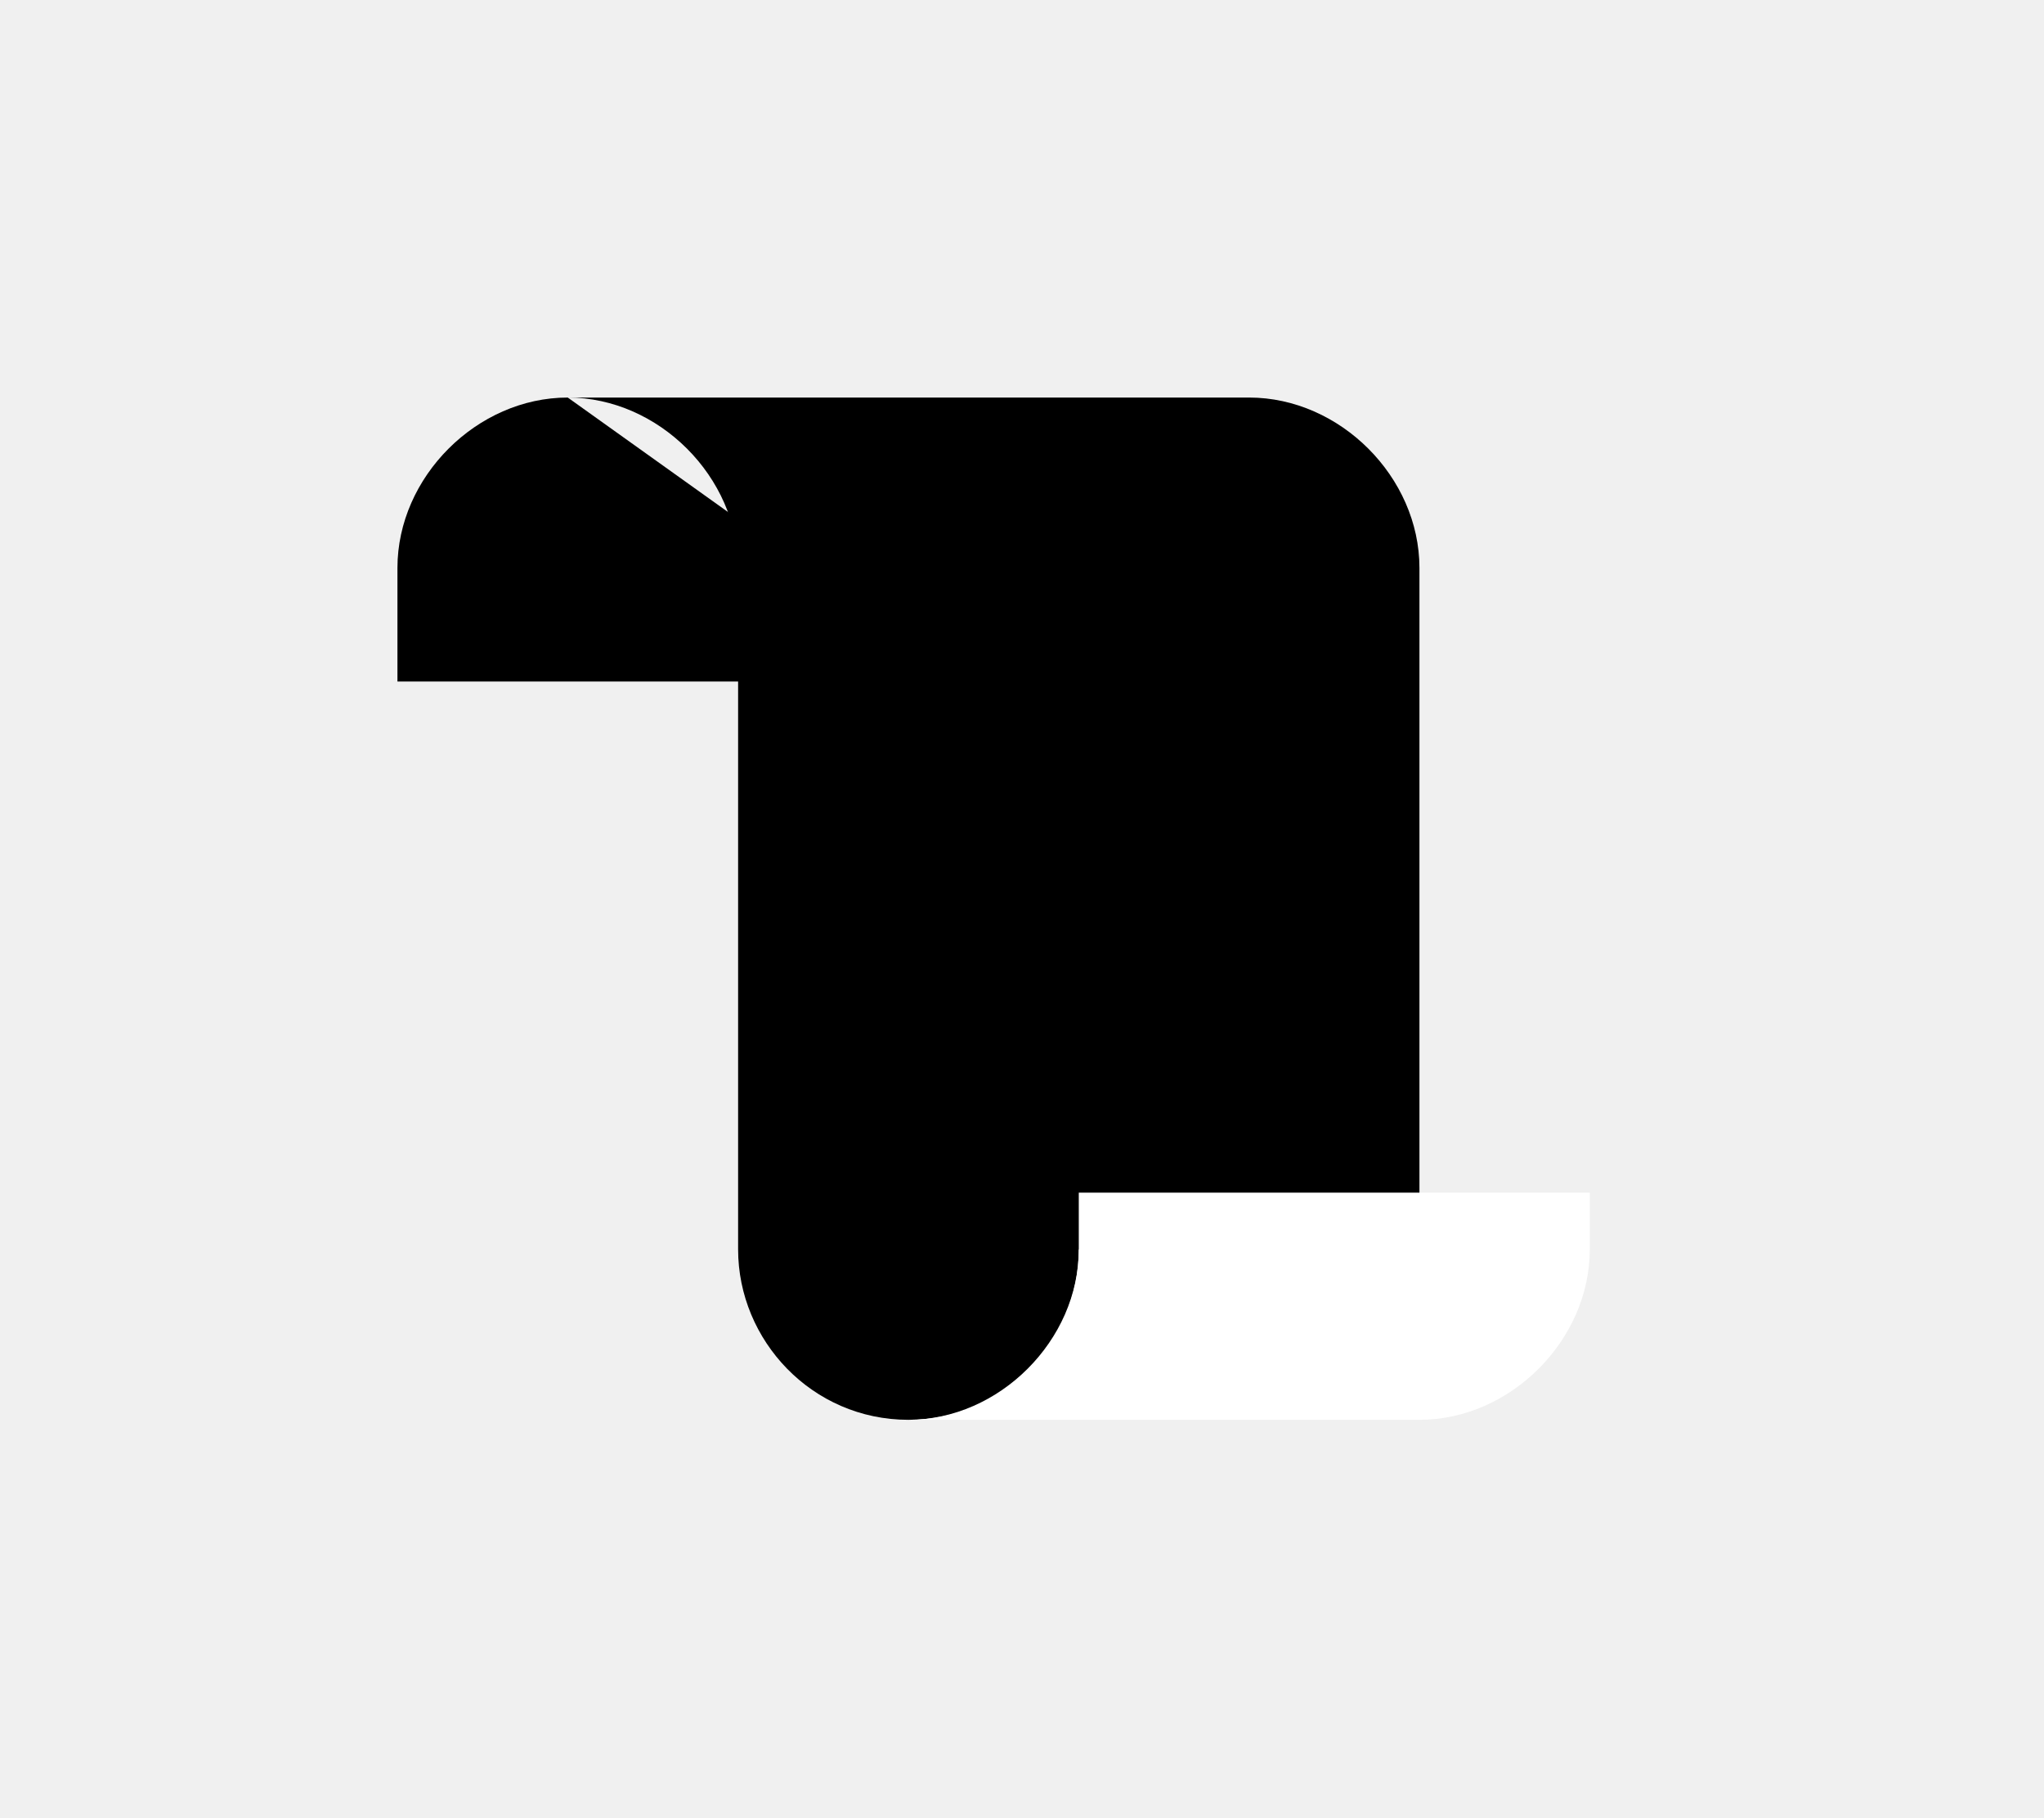
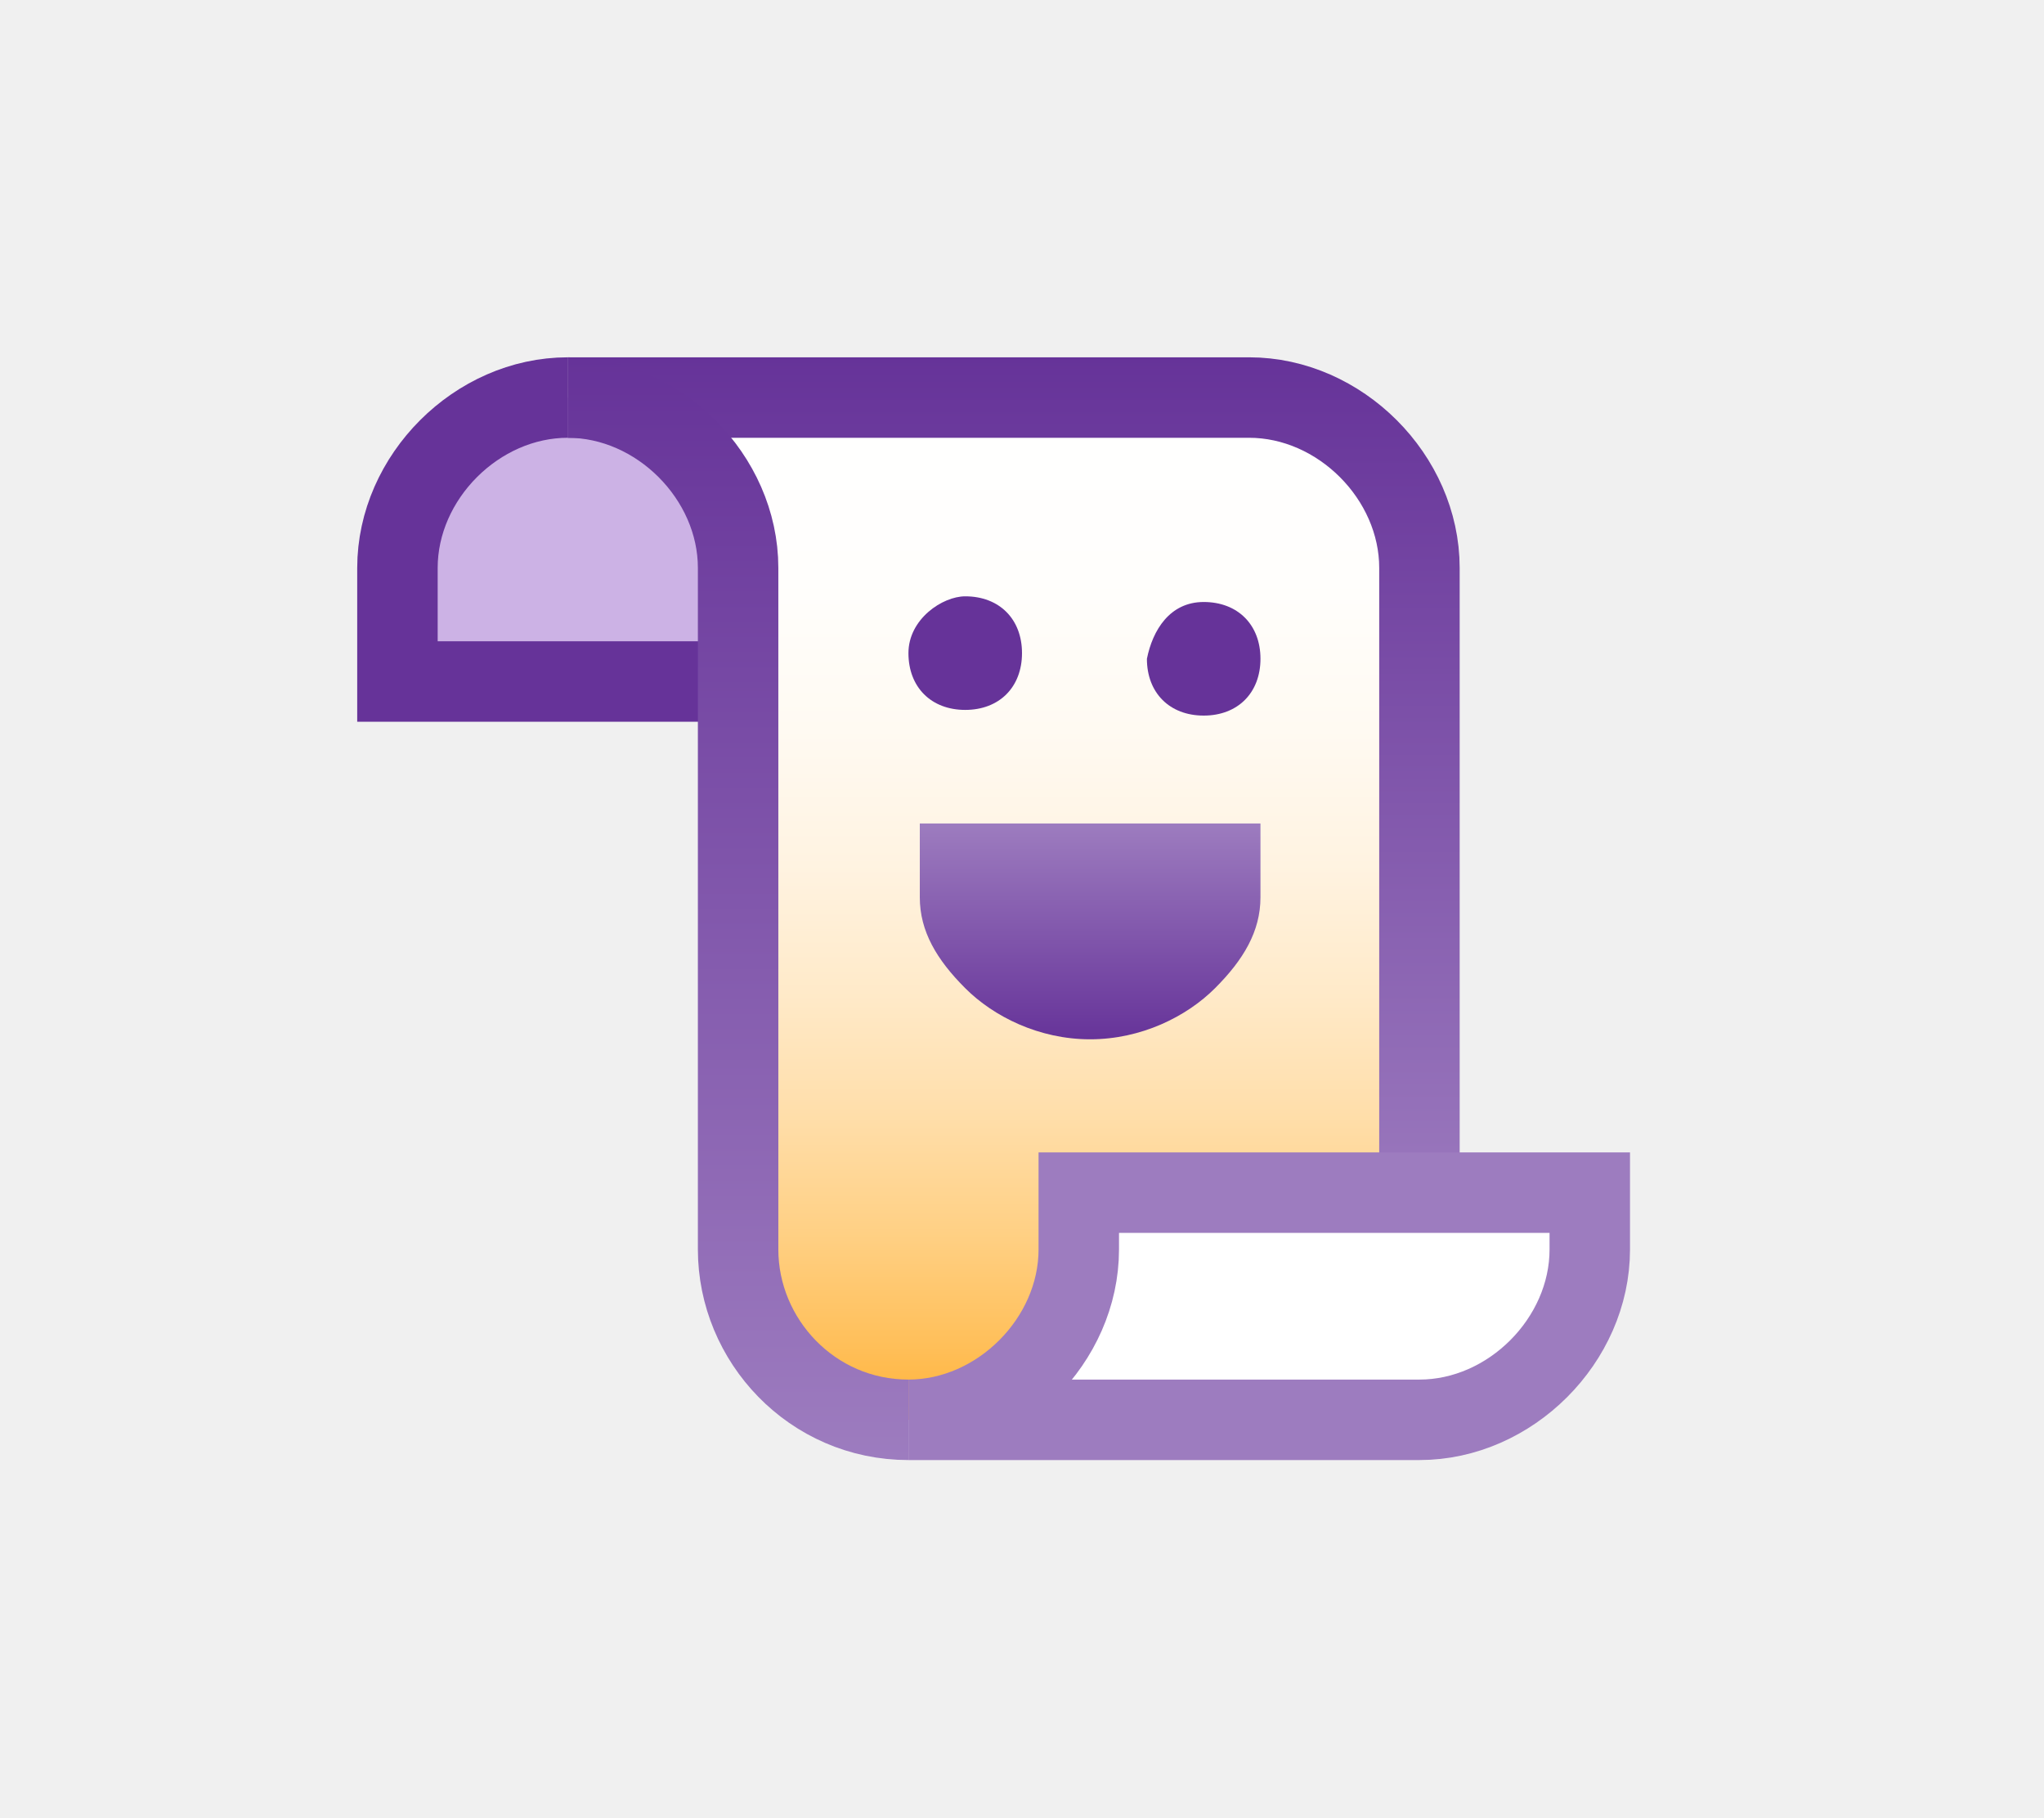
- <svg class="svg-icon-docs" viewBox="0 0 36 32">
-   <path class="svg-stroke svg-stroke-gatsby svg-fill-wisteria" d="M10 7c-1.6 0-3 1.4-3 3v2h10" />
-   <path class="svg-fill-gradient-accent-white-bottom" d="M10 7c1.6 0 3 1.4 3 3v12c0 1.6 1.3 3 3 3s3-1.4 3-3h6V10c0-1.6-1.4-3-3-3H10z" />
-   <path class="svg-stroke svg-stroke-gradient-purple" fill="none" d="M10 7h12c1.6 0 3 1.4 3 3v12" />
-   <path class="svg-stroke svg-stroke-gradient-purple" fill="none" d="M16 25c-1.7 0-3-1.4-3-3V10c0-1.6-1.4-3-3-3" />
-   <path class="svg-stroke svg-stroke-lilac" fill="#fff" d="M16 25h9c1.6 0 3-1.4 3-3v-1h-9v1c0 1.6-1.4 3-3 3z" />
-   <path class="svg-fill-gatsby" d="M17 10.5c.6 0 1 .4 1 1s-.4 1-1 1-1-.4-1-1 .6-1 1-1zm4.2.1c.6 0 1 .4 1 1s-.4 1-1 1-1-.4-1-1c.1-.5.4-1 1-1z" />
-   <path class="svg-fill-gradient-purple" d="M22.2 14.5v1.3c0 .6-.3 1.1-.8 1.6s-1.3.9-2.2.9-1.7-.4-2.2-.9c-.5-.5-.8-1-.8-1.6v-1.3h6z" />
+ <svg xmlns="http://www.w3.org/2000/svg" version="1.1" id="Ebene_1" x="0px" y="0px" viewBox="0 0 36 32" style="enable-background:new 0 0 36 32;" xml:space="preserve">
+   <style type="text/css">
+ 	.st0{fill:#CCB2E5;stroke:#663399;stroke-width:1.417;stroke-miterlimit:10;}
+ 	.st1{fill:url(#SVGID_1_);}
+ 	.st2{fill:none;stroke:url(#SVGID_2_);stroke-width:1.417;stroke-miterlimit:10;}
+ 	.st3{fill:none;stroke:url(#SVGID_3_);stroke-width:1.417;stroke-miterlimit:10;}
+ 	.st4{fill:#FFFFFF;stroke:#9D7CBF;stroke-width:1.417;stroke-miterlimit:140;}
+ 	.st5{fill:#663399;}
+ 	.st6{fill:url(#SVGID_4_);}
+ </style>
+   <g>
+     <path class="st0" d="M10,7c-1.6,0-3,1.4-3,3v2h10" />
+     <linearGradient id="SVGID_1_" gradientUnits="userSpaceOnUse" x1="41.5" y1="-55" x2="41.5" y2="-37" gradientTransform="matrix(1 0 0 1 -24 62)">
+       <stop offset="0" style="stop-color:#FFFFFF" />
+       <stop offset="0.18" style="stop-color:#FFFEFC" />
+       <stop offset="0.325" style="stop-color:#FFFAF2" />
+       <stop offset="0.457" style="stop-color:#FFF3E1" />
+       <stop offset="0.582" style="stop-color:#FFEAC9" />
+       <stop offset="0.702" style="stop-color:#FFDEAA" />
+       <stop offset="0.818" style="stop-color:#FFD084" />
+       <stop offset="0.928" style="stop-color:#FFBF59" />
+       <stop offset="1" style="stop-color:#FFB238" />
+     </linearGradient>
+     <path class="st1" d="M10,7c1.6,0,3,1.4,3,3v12c0,1.6,1.3,3,3,3s3-1.4,3-3h6V10c0-1.6-1.4-3-3-3H10z" />
+     <linearGradient id="SVGID_2_" gradientUnits="userSpaceOnUse" x1="17.854" y1="22" x2="17.854" y2="6.291">
+       <stop offset="0" style="stop-color:#9D7CBF" />
+       <stop offset="1" style="stop-color:#663399" />
+     </linearGradient>
+     <path class="st2" d="M10,7h12c1.6,0,3,1.4,3,3v12" />
+     <linearGradient id="SVGID_3_" gradientUnits="userSpaceOnUse" x1="13" y1="25.709" x2="13" y2="6.291">
+       <stop offset="0" style="stop-color:#9D7CBF" />
+       <stop offset="1" style="stop-color:#663399" />
+     </linearGradient>
+     <path class="st3" d="M16,25c-1.7,0-3-1.4-3-3V10c0-1.6-1.4-3-3-3" />
+     <path class="st4" d="M16,25h9c1.6,0,3-1.4,3-3v-1h-9v1C19,23.6,17.6,25,16,25z" />
+   </g>
+   <path class="st5" d="M17,10.5c0.6,0,1,0.4,1,1s-0.4,1-1,1c-0.6,0-1-0.4-1-1C16,10.9,16.6,10.5,17,10.5z" />
+   <path class="st5" d="M21.2,10.6c0.6,0,1,0.4,1,1s-0.4,1-1,1c-0.6,0-1-0.4-1-1C20.3,11.1,20.6,10.6,21.2,10.6z" />
+   <linearGradient id="SVGID_4_" gradientUnits="userSpaceOnUse" x1="19.25" y1="14.5" x2="19.25" y2="18.316">
+     <stop offset="0" style="stop-color:#9D7CBF" />
+     <stop offset="1" style="stop-color:#663399" />
+   </linearGradient>
+   <path class="st6" d="M22.2,14.5c0,0,0,1.1,0,1.3c0,0.6-0.3,1.1-0.8,1.6c-0.5,0.5-1.3,0.9-2.2,0.9s-1.7-0.4-2.2-0.9  c-0.5-0.5-0.8-1-0.8-1.6c0-0.3,0-1.3,0-1.3C17.9,14.5,20.6,14.5,22.2,14.5z" />
</svg>
